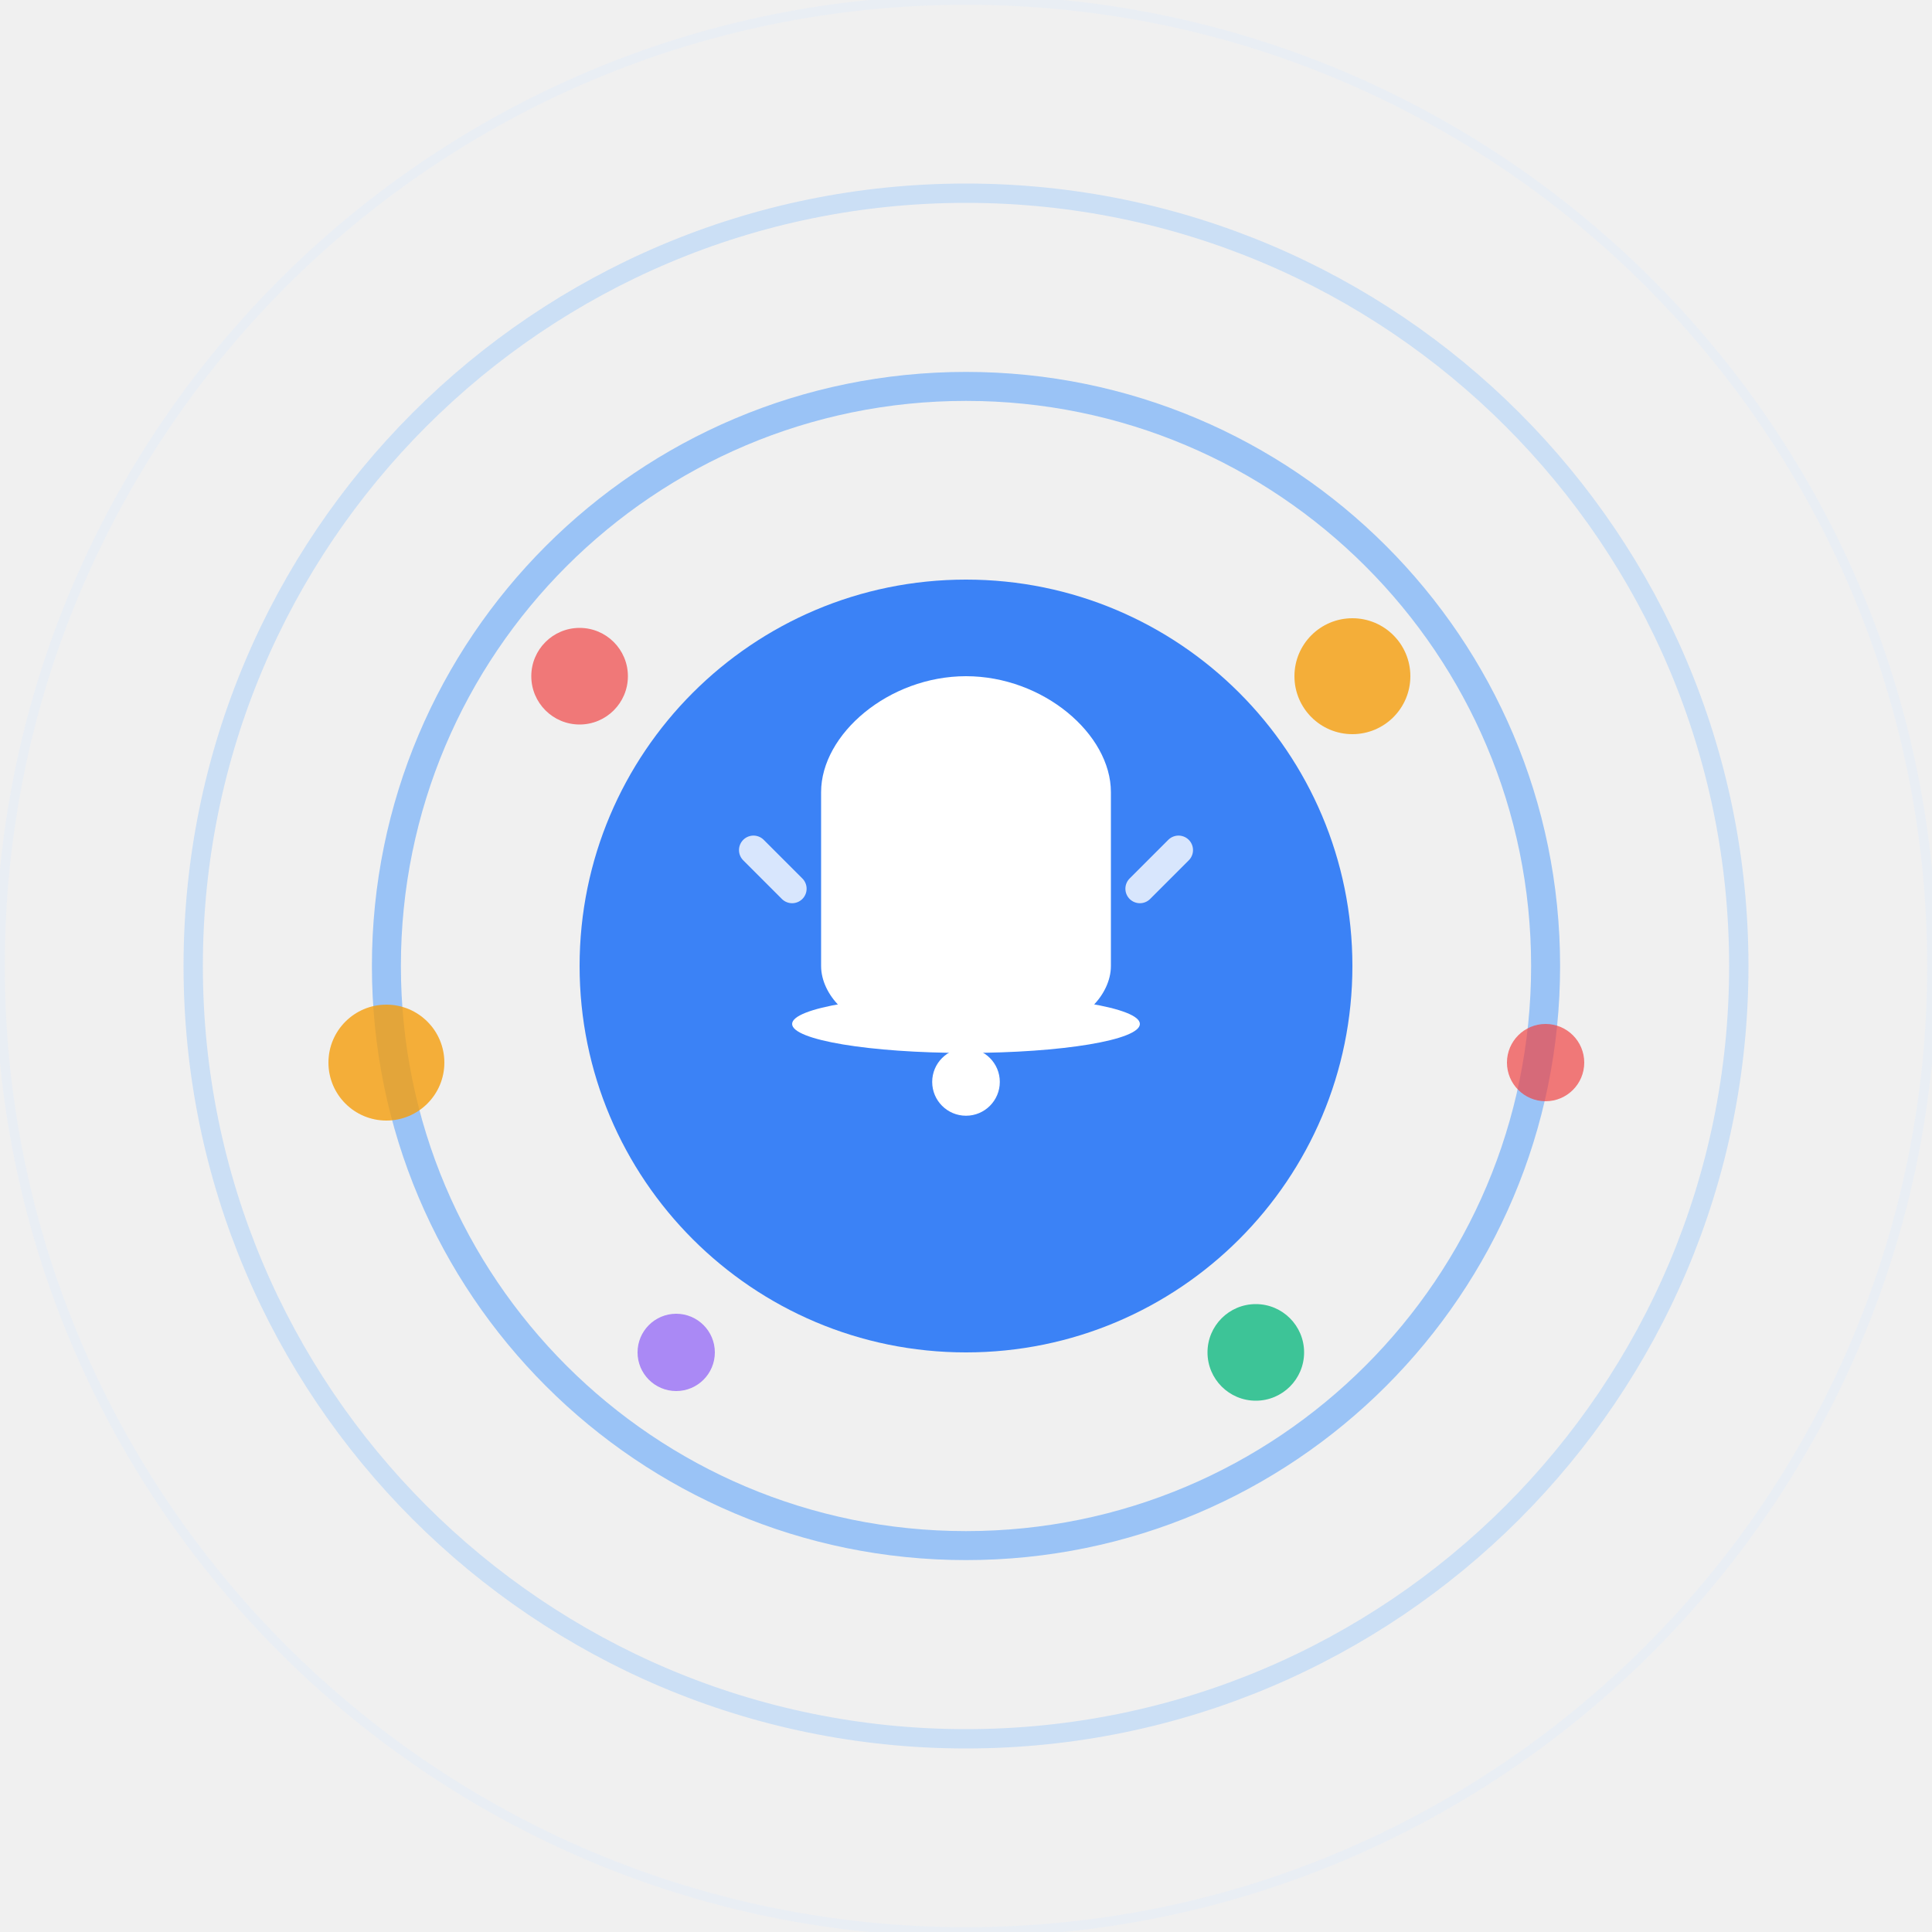
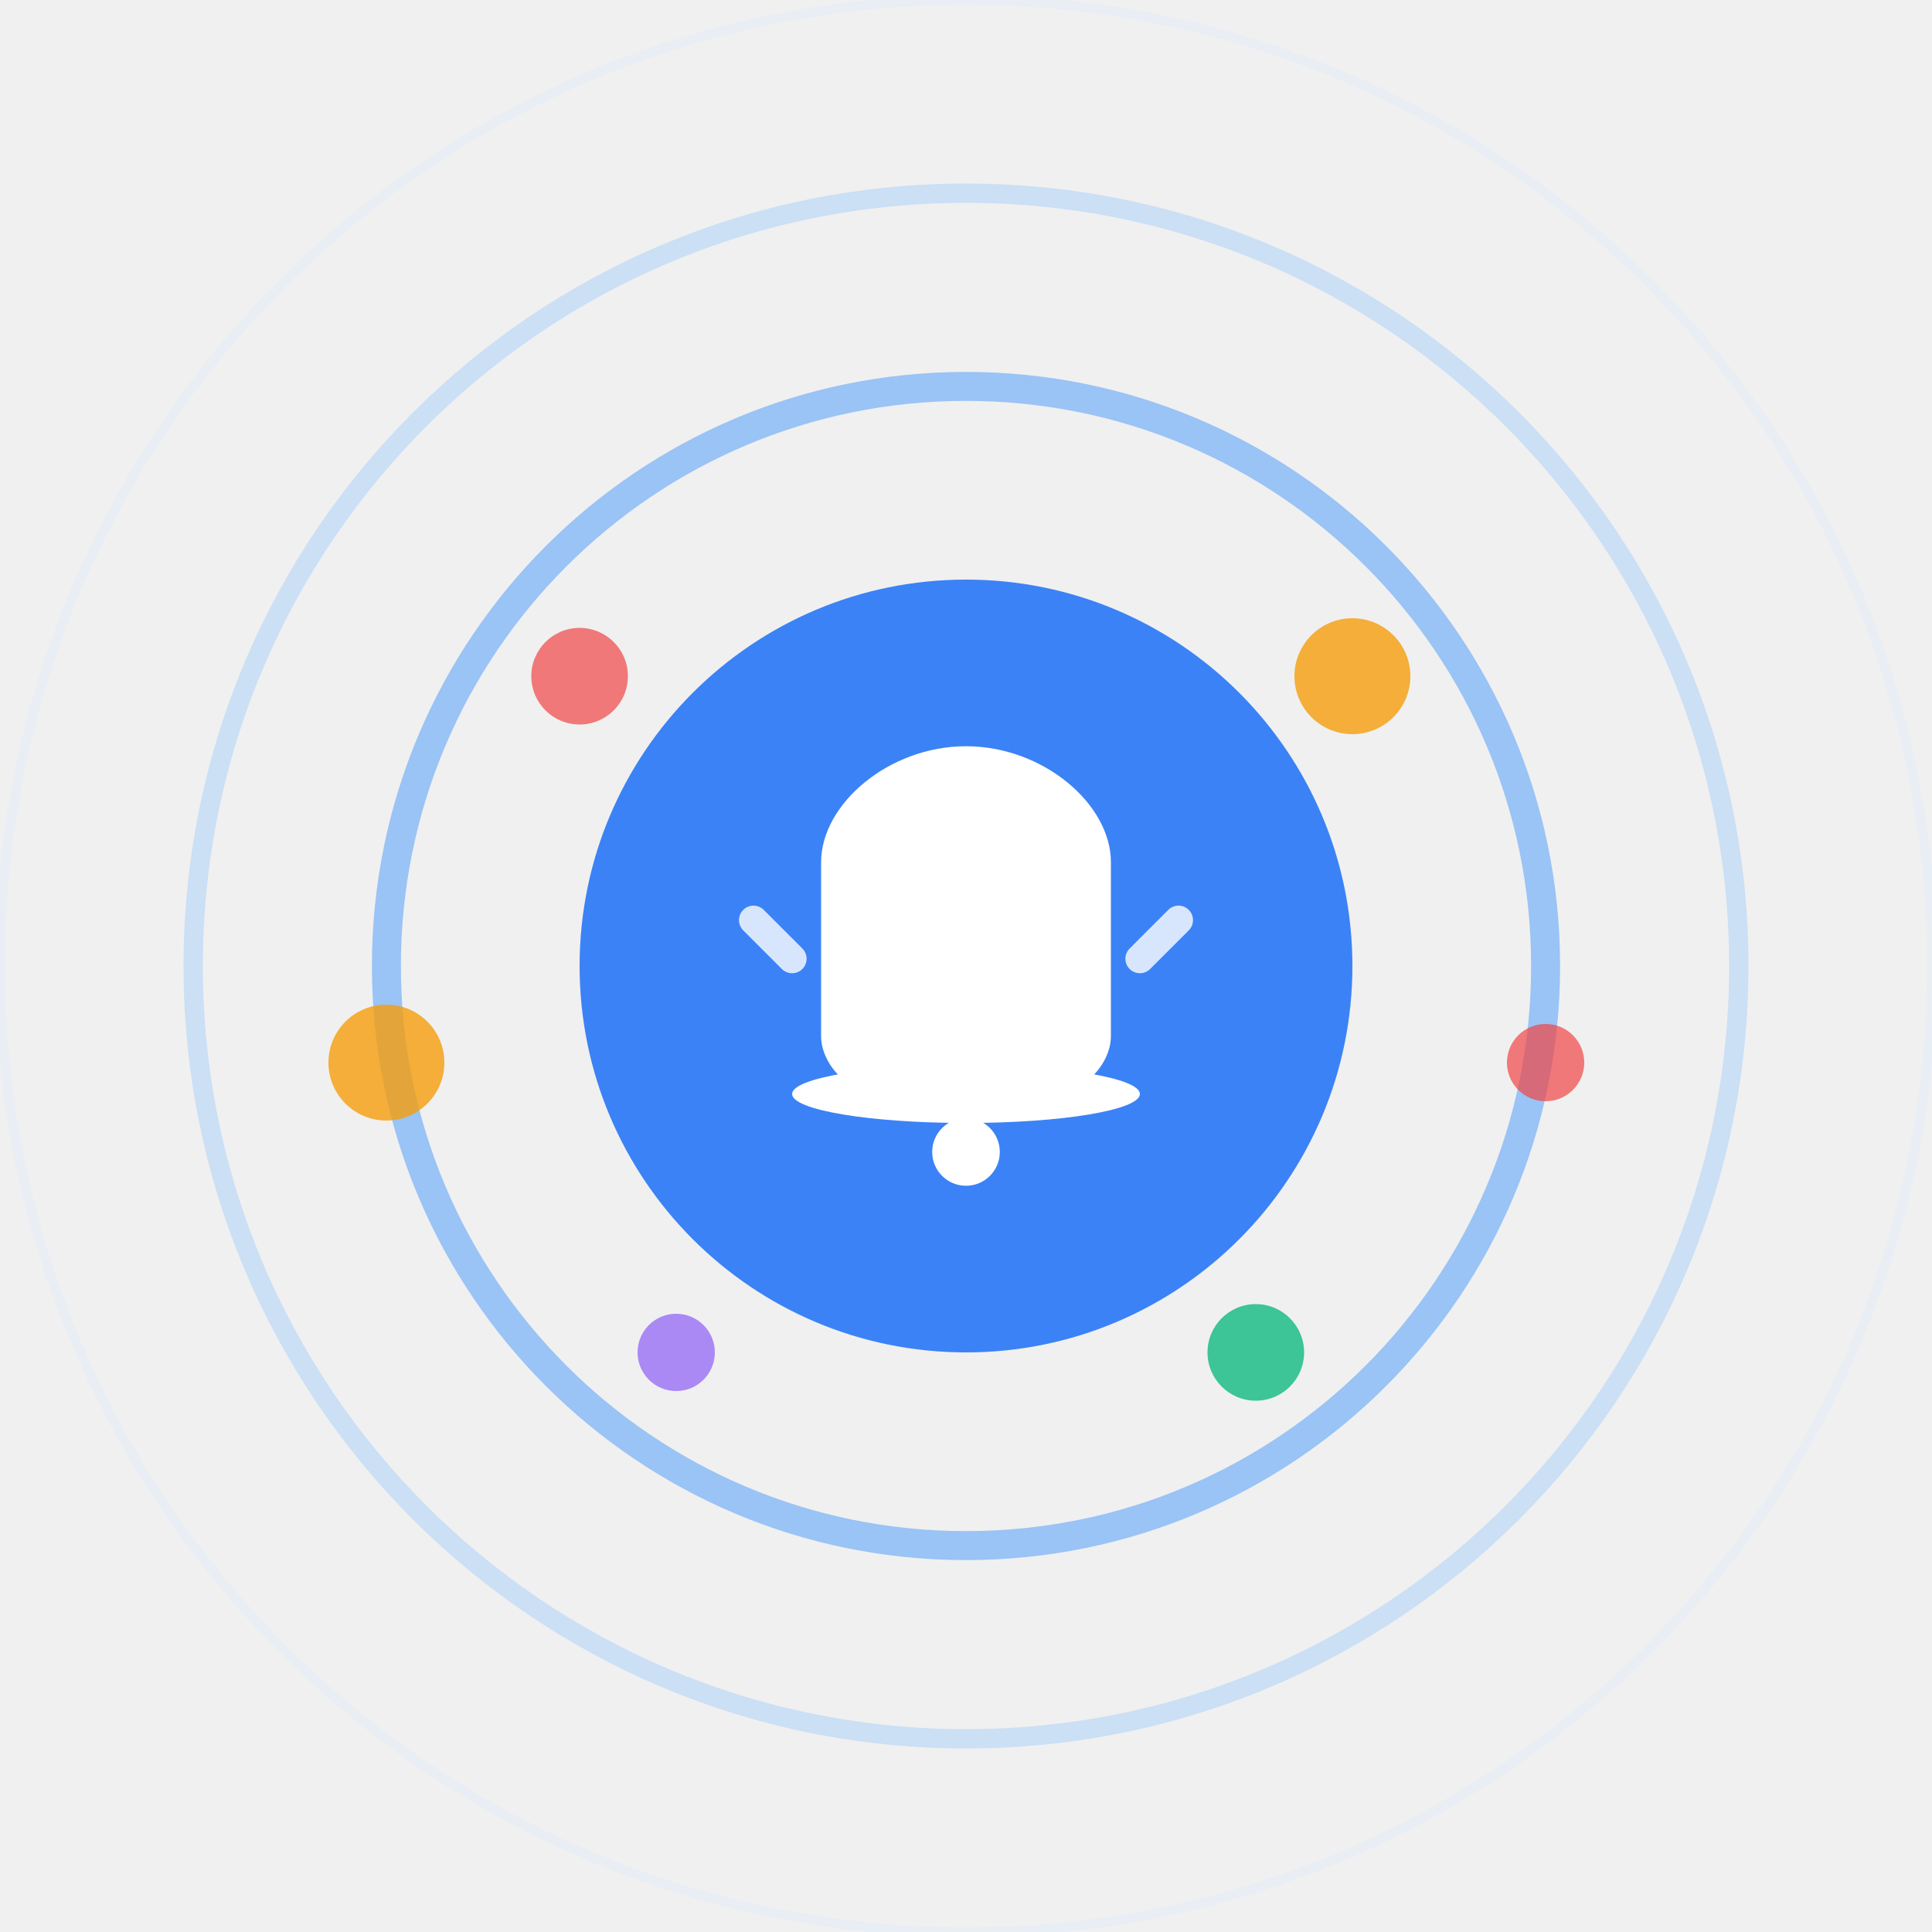
<svg xmlns="http://www.w3.org/2000/svg" viewBox="0 0 200 200">
  <circle cx="100" cy="100" r="40" fill="#3B82F6" stroke="none" />
  <circle cx="100" cy="100" r="60" fill="none" stroke="#60A5FA" stroke-width="3" opacity="0.6" />
  <circle cx="100" cy="100" r="80" fill="none" stroke="#93C5FD" stroke-width="2" opacity="0.4" />
  <circle cx="100" cy="100" r="100" fill="none" stroke="#DBEAFE" stroke-width="1" opacity="0.3" />
-   <g transform="translate(100, 100)">
+   <g transform="matrix(1, 0, 0, 1, 100, 107.25)">
    <rect x="-3" y="-26" width="6" height="8" rx="3" fill="white" />
    <path d="M -15 -18 C -15 -24 -8 -30 0 -30 C 8 -30 15 -24 15 -18 L 15 0 C 15 3 12 6 9 6 L -9 6 C -12 6 -15 3 -15 0 Z" fill="white" />
    <ellipse cx="0" cy="6" rx="18" ry="3" fill="white" />
    <circle cx="0" cy="12" r="3.5" fill="white" />
    <path d="M -22 -12 L -18 -8" stroke="white" stroke-width="3" stroke-linecap="round" opacity="0.8" />
    <path d="M 22 -12 L 18 -8" stroke="white" stroke-width="3" stroke-linecap="round" opacity="0.8" />
  </g>
  <circle cx="140" cy="70" r="6" fill="#F59E0B" opacity="0.8" />
  <circle cx="160" cy="110" r="4" fill="#EF4444" opacity="0.7" />
  <circle cx="130" cy="140" r="5" fill="#10B981" opacity="0.8" />
  <circle cx="70" cy="140" r="4" fill="#8B5CF6" opacity="0.7" />
  <circle cx="40" cy="110" r="6" fill="#F59E0B" opacity="0.8" />
  <circle cx="60" cy="70" r="5" fill="#EF4444" opacity="0.7" />
</svg>
